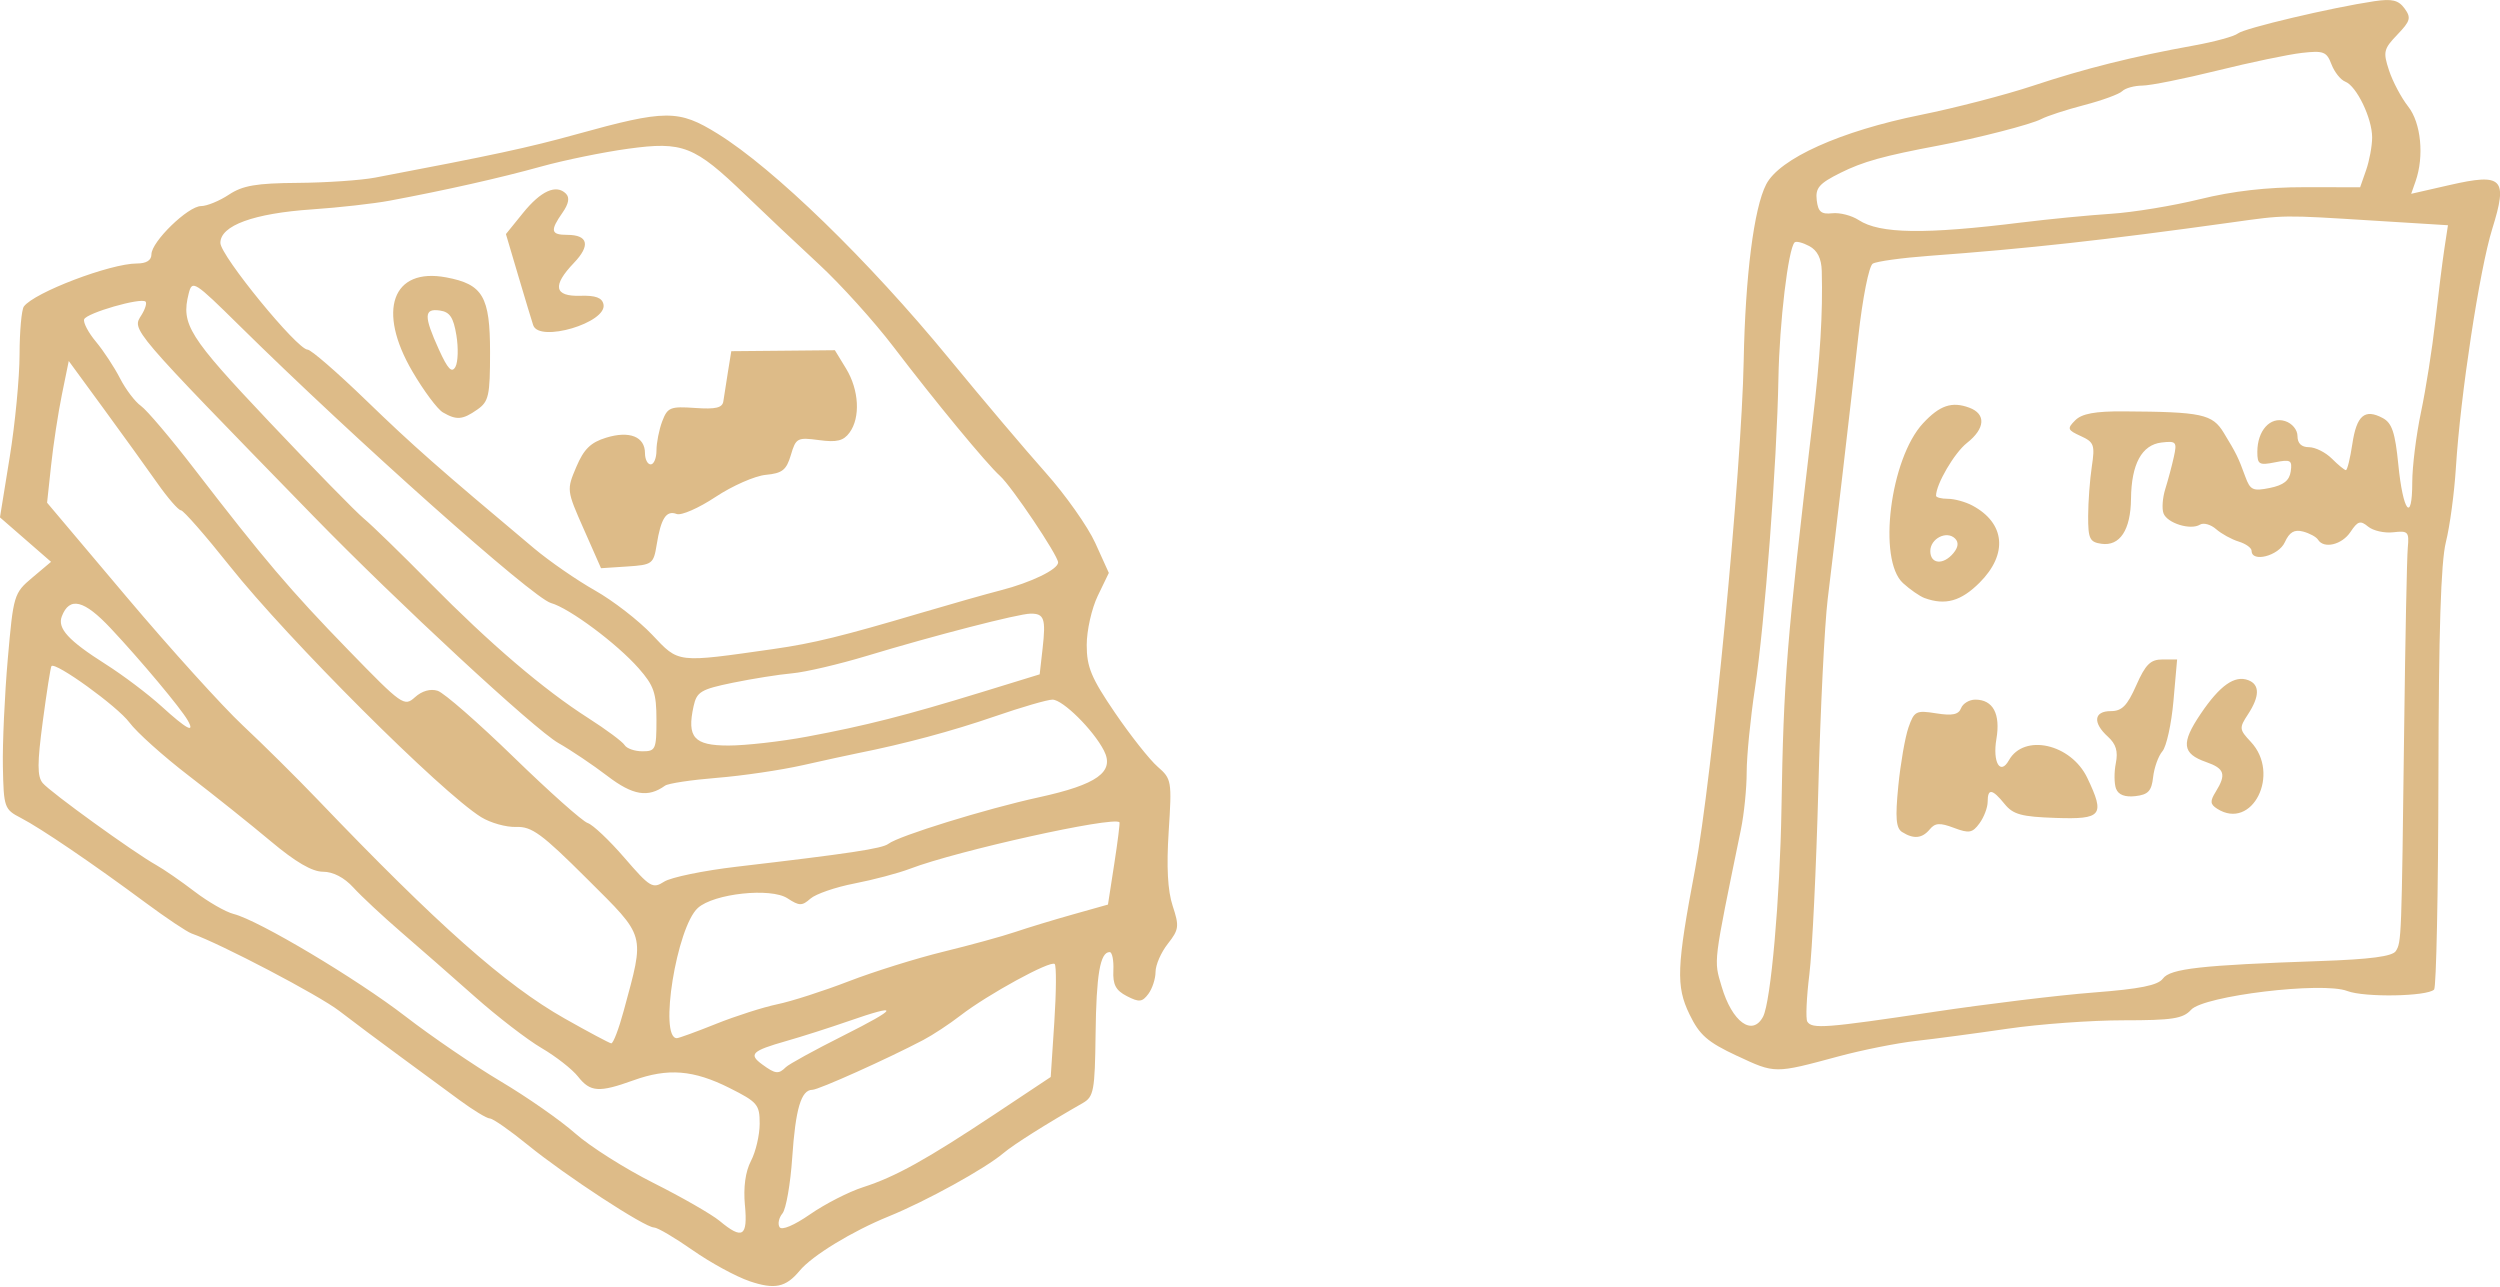
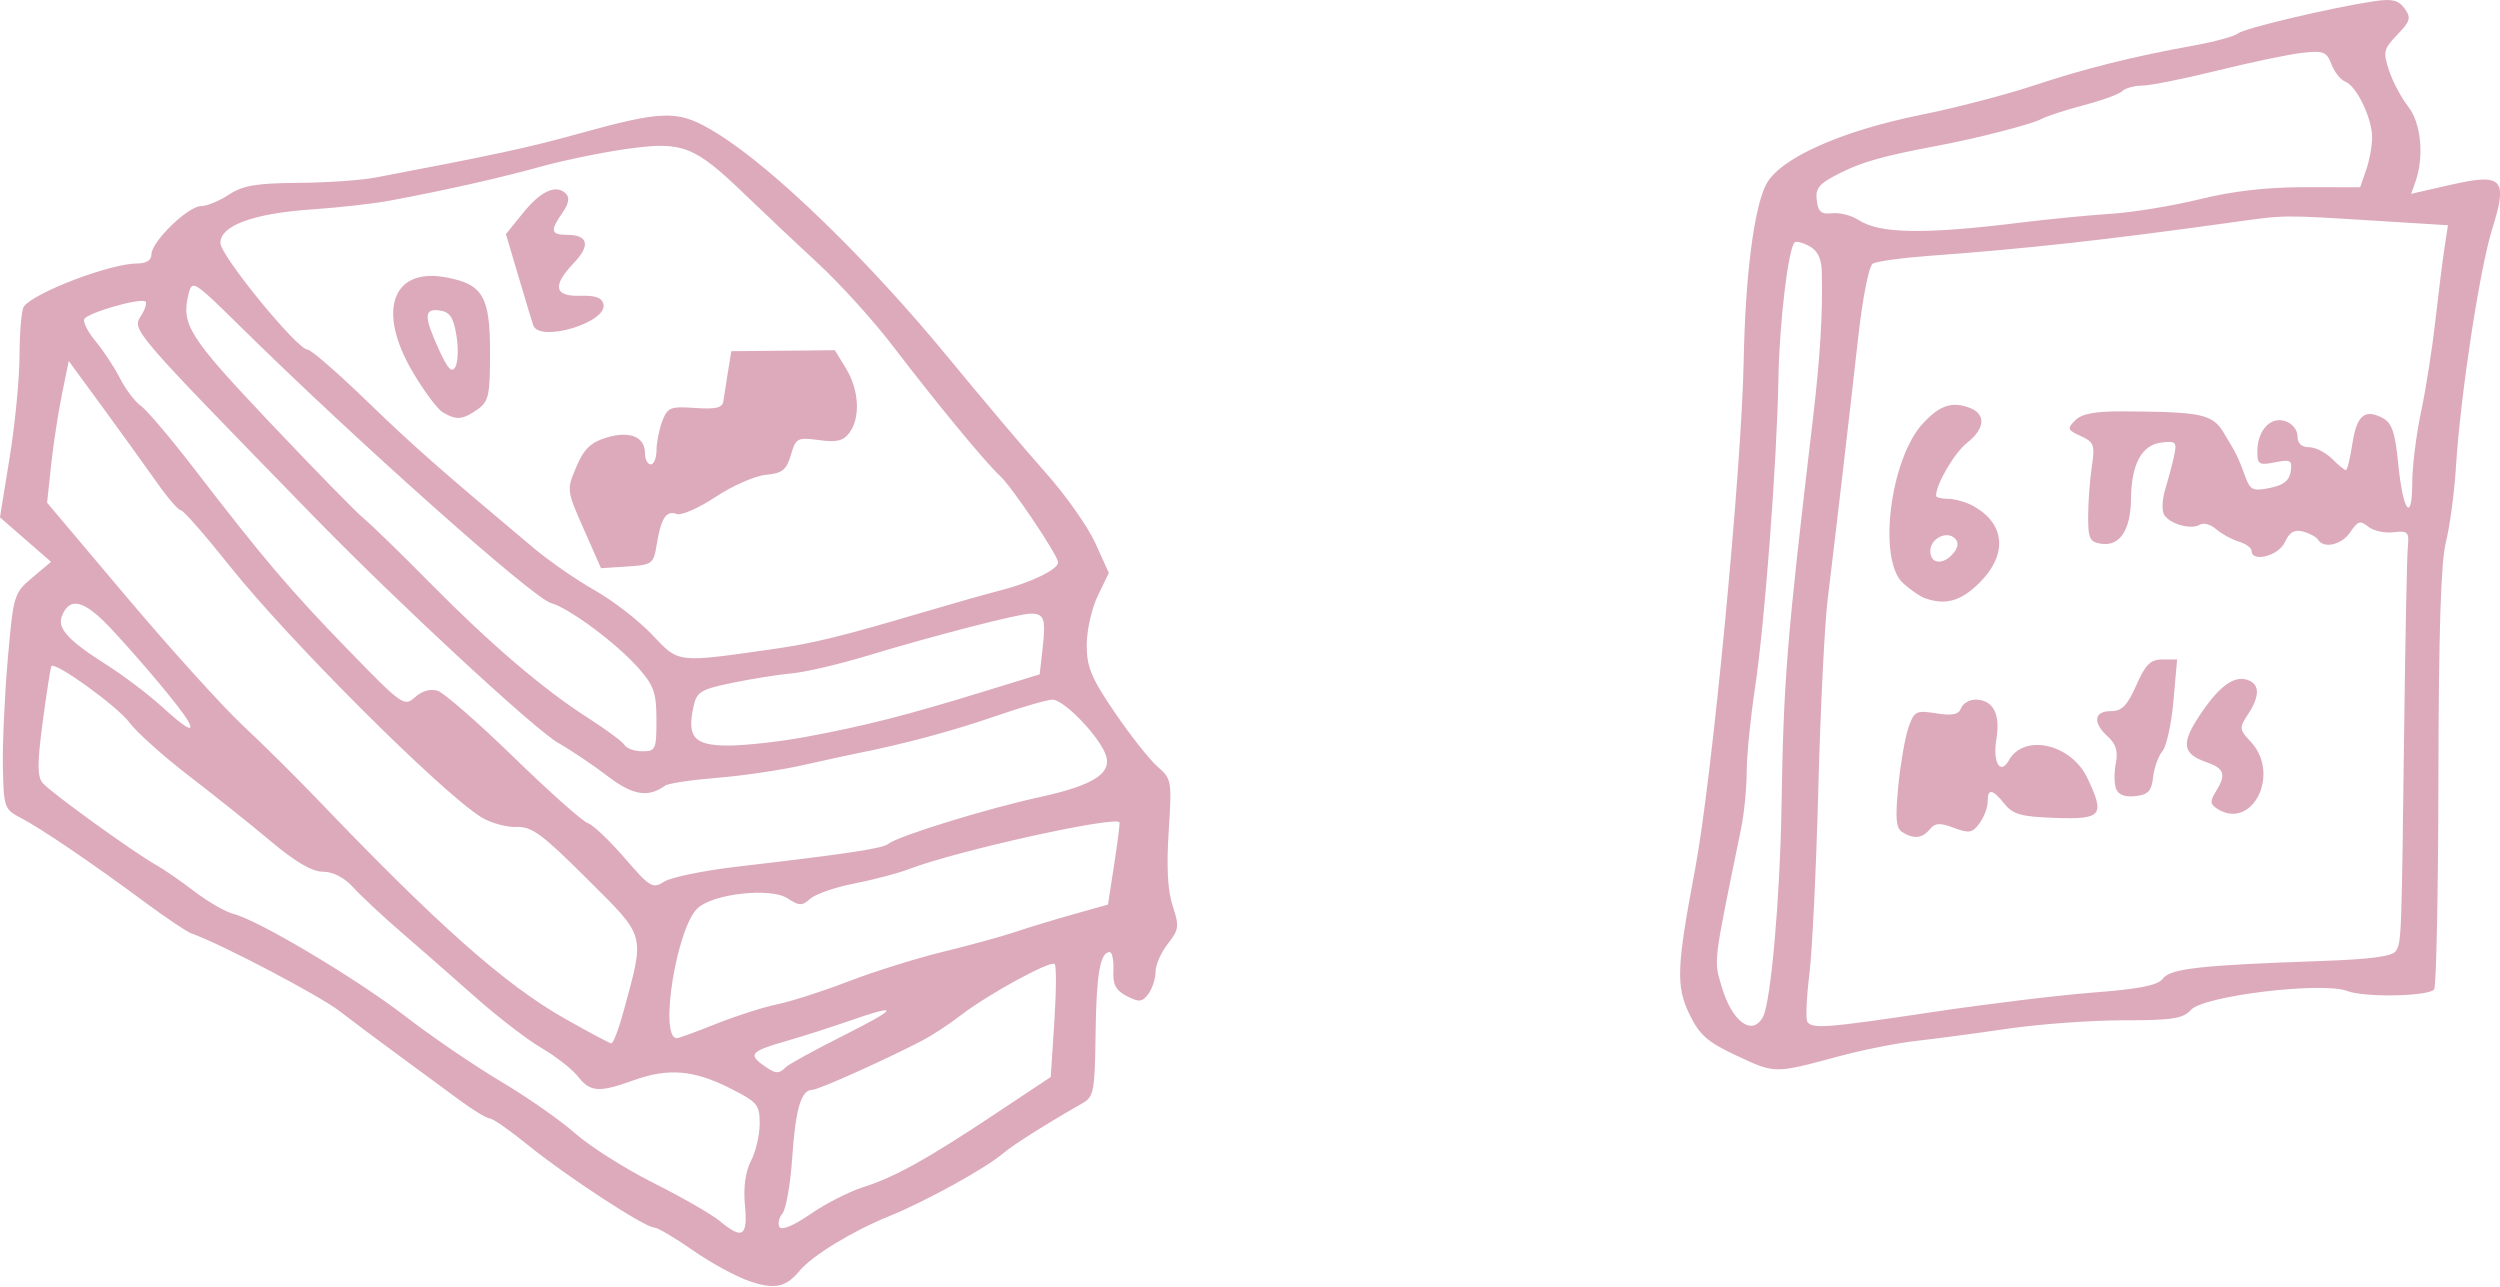
<svg xmlns="http://www.w3.org/2000/svg" width="115.279mm" height="59.301mm" viewBox="0 0 115.279 59.301" version="1.1" id="svg8">
  <defs id="defs2" />
  <g id="layer1" transform="translate(-64.28188,-93.37905)">
    <g id="g847">
-       <path style="fill:#ddbb88;stroke-width:0.265" d="m 98.846,152.457 c -0.621,-0.21 -1.802,-0.853 -2.624,-1.429 -0.822,-0.576 -1.623,-1.047 -1.781,-1.047 -0.424,-6e-5 -4.093,-2.399 -5.819,-3.805 -0.825,-0.672 -1.614,-1.222 -1.752,-1.222 -0.139,0 -0.776,-0.387 -1.416,-0.86 -0.64,-0.473 -1.895,-1.396 -2.789,-2.051 -0.894,-0.655 -2.127,-1.578 -2.741,-2.05 -0.936,-0.721 -5.453,-3.09 -6.805,-3.568 -0.218,-0.077 -1.171,-0.714 -2.117,-1.415 -2.452,-1.817 -4.839,-3.439 -5.758,-3.915 -0.763,-0.395 -0.792,-0.477 -0.829,-2.362 -0.021,-1.074 0.081,-3.311 0.226,-4.971 0.258,-2.952 0.283,-3.034 1.129,-3.747 l 0.866,-0.729 -1.178,-1.025 -1.178,-1.025 0.45,-2.781 c 0.248,-1.529 0.452,-3.657 0.454,-4.729 0.002,-1.072 0.092,-2.067 0.198,-2.213 0.475,-0.647 3.989,-1.984 5.213,-1.984 0.438,0 0.67,-0.147 0.67,-0.423 0,-0.582 1.688,-2.222 2.289,-2.224 0.269,-9.5e-4 0.847,-0.238 1.283,-0.527 0.638,-0.422 1.262,-0.529 3.175,-0.543 1.31,-0.01 2.917,-0.119 3.572,-0.244 5.446,-1.035 7.065,-1.383 9.26,-1.992 4.141,-1.148 4.723,-1.151 6.528,-0.033 2.601,1.611 6.958,5.844 10.67,10.365 1.528,1.861 3.53,4.227 4.449,5.258 0.919,1.03 1.952,2.494 2.296,3.252 l 0.625,1.379 -0.51,1.056 c -0.281,0.581 -0.51,1.601 -0.51,2.268 0,1.017 0.21,1.52 1.301,3.122 0.716,1.05 1.601,2.17 1.968,2.489 0.646,0.562 0.662,0.653 0.511,2.985 -0.106,1.637 -0.047,2.734 0.184,3.435 0.31,0.939 0.29,1.093 -0.225,1.747 -0.311,0.395 -0.565,0.977 -0.565,1.293 0,0.316 -0.149,0.774 -0.331,1.018 -0.284,0.38 -0.425,0.394 -0.992,0.102 -0.513,-0.265 -0.653,-0.53 -0.622,-1.186 0.021,-0.465 -0.055,-0.845 -0.17,-0.845 -0.441,0 -0.617,1.026 -0.65,3.785 -0.032,2.604 -0.084,2.887 -0.588,3.175 -1.698,0.97 -3.192,1.913 -3.658,2.308 -0.845,0.717 -3.568,2.218 -5.292,2.919 -1.684,0.684 -3.532,1.811 -4.107,2.505 -0.64,0.771 -1.15,0.878 -2.314,0.484 z m -0.215,-3.498 c -0.076,-0.837 0.022,-1.555 0.281,-2.051 0.219,-0.42 0.399,-1.19 0.4,-1.712 0.002,-0.88 -0.099,-0.999 -1.387,-1.646 -1.667,-0.836 -2.839,-0.93 -4.432,-0.356 -1.594,0.575 -1.991,0.547 -2.56,-0.175 -0.265,-0.337 -1.021,-0.928 -1.68,-1.313 -0.659,-0.386 -2.041,-1.45 -3.072,-2.365 -1.031,-0.915 -2.565,-2.259 -3.408,-2.986 -0.843,-0.728 -1.832,-1.65 -2.197,-2.051 -0.42,-0.46 -0.934,-0.728 -1.399,-0.728 -0.501,0 -1.266,-0.446 -2.404,-1.401 -0.918,-0.77 -2.624,-2.134 -3.792,-3.03 -1.168,-0.896 -2.397,-1.999 -2.732,-2.451 -0.547,-0.74 -3.418,-2.815 -3.595,-2.599 -0.04,0.049 -0.219,1.194 -0.399,2.545 -0.258,1.934 -0.259,2.54 -0.005,2.846 0.349,0.42 4.201,3.203 5.236,3.782 0.348,0.195 1.144,0.744 1.769,1.222 0.625,0.477 1.435,0.943 1.8,1.034 1.15,0.289 5.675,2.987 7.934,4.73 1.193,0.921 3.165,2.266 4.381,2.989 1.216,0.722 2.764,1.803 3.44,2.402 0.676,0.599 2.3,1.627 3.61,2.285 1.31,0.658 2.679,1.444 3.043,1.746 1.058,0.88 1.302,0.73 1.17,-0.719 z m 5.445,-0.835 c 1.497,-0.481 2.916,-1.269 6.121,-3.398 l 2.535,-1.685 0.166,-2.531 c 0.091,-1.392 0.099,-2.597 0.018,-2.679 -0.184,-0.184 -3.088,1.403 -4.342,2.372 -0.509,0.394 -1.283,0.904 -1.72,1.133 -1.653,0.869 -4.83,2.296 -5.112,2.296 -0.518,0 -0.777,0.872 -0.93,3.132 -0.082,1.213 -0.285,2.369 -0.45,2.568 -0.165,0.199 -0.226,0.484 -0.134,0.632 0.1,0.161 0.669,-0.079 1.412,-0.594 0.685,-0.475 1.781,-1.036 2.436,-1.246 z m -3.559,-5.535 c 0.138,-0.137 1.323,-0.788 2.633,-1.446 2.594,-1.303 2.671,-1.517 0.24,-0.671 -0.859,0.299 -2.14,0.708 -2.847,0.909 -1.598,0.455 -1.757,0.611 -1.112,1.082 0.605,0.442 0.751,0.459 1.087,0.126 z m -7.476,-2.595 c 0.979,-3.616 1.05,-3.359 -1.688,-6.089 -2.089,-2.083 -2.55,-2.421 -3.268,-2.394 -0.46,0.017 -1.187,-0.187 -1.617,-0.453 -1.842,-1.144 -8.903,-8.195 -11.585,-11.569 -1.128,-1.419 -2.145,-2.58 -2.259,-2.58 -0.114,0 -0.606,-0.566 -1.091,-1.257 -0.486,-0.691 -1.603,-2.24 -2.482,-3.442 l -1.599,-2.185 -0.315,1.544 c -0.173,0.849 -0.398,2.319 -0.499,3.267 l -0.185,1.724 3.664,4.342 c 2.015,2.388 4.428,5.056 5.361,5.929 0.933,0.873 2.481,2.407 3.44,3.408 5.548,5.796 8.665,8.559 11.4,10.105 1.091,0.617 2.058,1.133 2.148,1.146 0.09,0.014 0.349,-0.66 0.575,-1.496 z m 4.262,0.596 c 0.908,-0.363 2.179,-0.769 2.823,-0.903 0.645,-0.133 2.125,-0.609 3.289,-1.058 1.164,-0.449 3.129,-1.063 4.366,-1.365 1.237,-0.302 2.725,-0.711 3.307,-0.908 0.582,-0.197 1.784,-0.563 2.671,-0.812 l 1.613,-0.454 0.29,-1.874 c 0.16,-1.031 0.267,-1.896 0.24,-1.922 -0.297,-0.281 -7.478,1.313 -9.652,2.142 -0.54,0.206 -1.696,0.513 -2.569,0.682 -0.873,0.169 -1.786,0.484 -2.028,0.698 -0.389,0.344 -0.514,0.342 -1.058,-0.014 -0.77,-0.504 -3.399,-0.221 -4.134,0.445 -0.977,0.884 -1.803,6.004 -0.969,6.004 0.089,0 0.905,-0.297 1.813,-0.661 z m 0.953,-7.246 c 5.213,-0.61 6.705,-0.835 6.991,-1.055 0.478,-0.368 4.498,-1.611 6.935,-2.144 2.698,-0.59 3.51,-1.173 3.003,-2.158 -0.491,-0.955 -1.898,-2.347 -2.372,-2.347 -0.232,0 -1.429,0.348 -2.66,0.773 -1.965,0.678 -4.173,1.271 -6.34,1.702 -0.364,0.072 -1.492,0.319 -2.508,0.547 -1.016,0.229 -2.802,0.492 -3.969,0.585 -1.167,0.093 -2.241,0.255 -2.387,0.36 -0.786,0.566 -1.488,0.449 -2.658,-0.445 -0.666,-0.509 -1.685,-1.194 -2.265,-1.523 -1.086,-0.617 -7.422,-6.486 -11.294,-10.461 -8.551,-8.78 -8.368,-8.566 -7.925,-9.274 0.17,-0.272 0.254,-0.55 0.187,-0.616 -0.205,-0.203 -2.735,0.527 -2.832,0.817 -0.05,0.149 0.195,0.614 0.545,1.032 0.349,0.418 0.848,1.178 1.109,1.687 0.26,0.509 0.696,1.083 0.967,1.274 0.271,0.192 1.381,1.501 2.465,2.91 3.197,4.154 4.418,5.59 7.11,8.36 2.469,2.54 2.565,2.608 3.061,2.159 0.32,-0.289 0.712,-0.4 1.044,-0.295 0.292,0.093 1.872,1.472 3.51,3.065 1.638,1.593 3.172,2.958 3.408,3.033 0.236,0.075 0.998,0.796 1.694,1.602 1.181,1.368 1.303,1.442 1.834,1.101 0.313,-0.2 1.819,-0.511 3.347,-0.689 z m -3.704,-6.769 c 0,-1.238 -0.117,-1.58 -0.815,-2.374 -1.005,-1.144 -3.202,-2.78 -4.051,-3.016 -0.835,-0.232 -9.037,-7.536 -14.368,-12.795 -2.084,-2.056 -2.175,-2.113 -2.336,-1.472 -0.357,1.421 -0.012,1.969 3.71,5.906 2.037,2.155 4.002,4.164 4.366,4.465 0.364,0.301 1.733,1.632 3.043,2.96 2.797,2.834 5.238,4.92 7.313,6.246 0.821,0.525 1.572,1.083 1.669,1.241 0.097,0.158 0.468,0.287 0.823,0.287 0.606,0 0.646,-0.089 0.646,-1.446 z m 6.94,0.773 c 2.693,-0.503 4.575,-0.982 8.047,-2.049 l 2.684,-0.825 0.136,-1.203 c 0.154,-1.367 0.072,-1.602 -0.557,-1.596 -0.554,0.005 -4.429,1.004 -7.552,1.948 -1.288,0.389 -2.836,0.751 -3.44,0.804 -0.604,0.053 -1.837,0.249 -2.74,0.435 -1.472,0.303 -1.659,0.416 -1.806,1.082 -0.316,1.438 0.017,1.813 1.608,1.813 0.788,0 2.417,-0.184 3.62,-0.409 z m -28.556,-0.756 c -0.318,-0.558 -2.167,-2.767 -3.545,-4.236 -1.234,-1.316 -1.904,-1.48 -2.259,-0.555 -0.212,0.554 0.301,1.114 2.02,2.204 0.8,0.507 1.959,1.381 2.574,1.941 1.167,1.062 1.569,1.277 1.21,0.646 z m 27.04,-3.29 c 1.797,-0.256 3.147,-0.587 6.747,-1.653 1.382,-0.409 3.049,-0.882 3.704,-1.05 1.402,-0.36 2.646,-0.964 2.646,-1.285 0,-0.318 -2.143,-3.509 -2.681,-3.992 -0.615,-0.552 -2.99,-3.431 -4.912,-5.953 -0.887,-1.164 -2.429,-2.872 -3.426,-3.795 -0.997,-0.923 -2.528,-2.366 -3.401,-3.208 -2.352,-2.266 -2.879,-2.474 -5.403,-2.129 -1.143,0.156 -2.95,0.526 -4.016,0.822 -1.908,0.529 -4.387,1.087 -6.986,1.574 -0.728,0.136 -2.335,0.317 -3.572,0.401 -2.697,0.183 -4.234,0.745 -4.232,1.546 0.001,0.587 3.544,4.921 4.022,4.921 0.155,0 1.366,1.05 2.693,2.334 2.169,2.099 3.358,3.146 7.745,6.826 0.715,0.6 1.98,1.474 2.812,1.944 0.832,0.47 2.019,1.388 2.637,2.042 1.249,1.32 1.091,1.301 5.622,0.656 z m -8.776,-5.524 c -0.791,-1.79 -0.793,-1.81 -0.344,-2.868 0.349,-0.823 0.663,-1.13 1.377,-1.349 1.079,-0.331 1.79,-0.047 1.79,0.716 0,0.284 0.119,0.516 0.265,0.516 0.146,0 0.265,-0.29 0.265,-0.644 0,-0.354 0.12,-0.959 0.266,-1.345 0.244,-0.641 0.372,-0.693 1.514,-0.613 0.954,0.067 1.261,-0.006 1.304,-0.309 0.031,-0.218 0.126,-0.827 0.211,-1.353 l 0.155,-0.956 2.388,-0.022 2.388,-0.023 0.516,0.846 c 0.6,0.985 0.67,2.257 0.161,2.953 -0.28,0.382 -0.584,0.457 -1.409,0.346 -0.997,-0.134 -1.066,-0.098 -1.297,0.687 -0.204,0.693 -0.394,0.843 -1.157,0.915 -0.502,0.048 -1.545,0.507 -2.318,1.02 -0.773,0.513 -1.579,0.866 -1.791,0.785 -0.477,-0.183 -0.725,0.196 -0.92,1.407 -0.145,0.897 -0.2,0.938 -1.359,1.014 l -1.209,0.079 -0.796,-1.803 z m -6.496,-5.383 c -0.251,-0.146 -0.882,-0.993 -1.402,-1.881 -1.65,-2.814 -0.934,-4.811 1.557,-4.344 1.69,0.317 2.02,0.881 2.02,3.449 0,2.009 -0.059,2.276 -0.588,2.646 -0.679,0.475 -0.956,0.498 -1.587,0.13 z m 0.623,-3.555 c -0.136,-0.828 -0.303,-1.077 -0.766,-1.143 -0.735,-0.105 -0.743,0.255 -0.039,1.804 0.41,0.901 0.594,1.094 0.76,0.794 0.121,-0.218 0.141,-0.873 0.045,-1.455 z m 3.542,-0.463 c -0.061,-0.182 -0.369,-1.202 -0.685,-2.267 l -0.573,-1.937 0.788,-0.974 c 0.826,-1.021 1.531,-1.338 1.98,-0.889 0.18,0.18 0.127,0.467 -0.16,0.877 -0.581,0.829 -0.539,1.022 0.218,1.022 0.966,0 1.083,0.485 0.309,1.293 -1.008,1.052 -0.911,1.553 0.293,1.516 0.709,-0.022 1.008,0.089 1.071,0.397 0.173,0.843 -2.967,1.776 -3.24,0.962 z m 55.51,33.69 c -1.365,-0.64 -1.728,-0.957 -2.192,-1.916 -0.63,-1.3 -0.596,-2.169 0.261,-6.705 0.778,-4.119 2.144,-18.407 2.238,-23.416 0.074,-3.929 0.472,-7.057 1.037,-8.149 0.617,-1.194 3.428,-2.457 7.132,-3.205 1.579,-0.319 3.901,-0.921 5.159,-1.339 2.417,-0.801 4.615,-1.351 7.448,-1.863 0.946,-0.171 1.852,-0.42 2.014,-0.553 0.294,-0.241 4.335,-1.196 6.294,-1.487 0.815,-0.121 1.108,-0.05 1.39,0.335 0.313,0.428 0.271,0.578 -0.333,1.208 -0.633,0.661 -0.665,0.796 -0.382,1.652 0.169,0.513 0.566,1.261 0.882,1.663 0.594,0.755 0.745,2.295 0.34,3.449 l -0.202,0.575 1.774,-0.405 c 2.454,-0.56 2.692,-0.315 1.964,2.023 -0.586,1.882 -1.469,7.684 -1.675,10.999 -0.073,1.169 -0.28,2.717 -0.462,3.44 -0.232,0.923 -0.334,4.159 -0.345,10.882 -0.008,5.263 -0.098,9.652 -0.199,9.754 -0.32,0.321 -3.221,0.37 -4.003,0.067 -1.14,-0.441 -6.617,0.217 -7.203,0.866 -0.37,0.409 -0.857,0.485 -3.123,0.485 -1.476,-10e-6 -3.875,0.174 -5.33,0.387 -1.455,0.213 -3.36,0.467 -4.233,0.564 -0.873,0.098 -2.48,0.418 -3.572,0.713 -2.96,0.799 -2.918,0.799 -4.678,-0.026 z m 1.201,-1.808 c 0.357,-0.673 0.781,-5.47 0.848,-9.591 0.098,-5.988 0.23,-7.63 1.437,-17.859 0.353,-2.991 0.473,-4.971 0.421,-6.936 -0.015,-0.576 -0.201,-0.946 -0.574,-1.146 -0.303,-0.162 -0.608,-0.239 -0.678,-0.17 -0.294,0.294 -0.7,3.696 -0.746,6.267 -0.071,3.908 -0.632,11.308 -1.083,14.299 -0.21,1.389 -0.381,3.129 -0.381,3.866 0,0.738 -0.119,1.923 -0.265,2.634 -1.293,6.303 -1.256,6 -0.89,7.245 0.481,1.639 1.419,2.321 1.912,1.39 z m 7.843,-0.216 c 2.474,-0.371 5.8,-0.775 7.392,-0.897 2.147,-0.165 2.974,-0.331 3.201,-0.642 0.337,-0.462 1.763,-0.621 7.239,-0.809 2.322,-0.08 3.345,-0.214 3.502,-0.461 0.26,-0.41 0.265,-0.529 0.385,-10.27 0.051,-4.147 0.126,-7.898 0.167,-8.334 0.068,-0.728 0.012,-0.787 -0.668,-0.707 -0.408,0.048 -0.93,-0.07 -1.161,-0.261 -0.356,-0.295 -0.478,-0.259 -0.812,0.244 -0.394,0.594 -1.23,0.794 -1.499,0.359 -0.079,-0.128 -0.391,-0.297 -0.692,-0.376 -0.402,-0.105 -0.626,0.027 -0.84,0.497 -0.285,0.625 -1.53,0.945 -1.53,0.394 0,-0.136 -0.268,-0.328 -0.595,-0.428 -0.327,-0.1 -0.796,-0.358 -1.042,-0.573 -0.245,-0.215 -0.58,-0.309 -0.743,-0.208 -0.433,0.268 -1.507,-0.064 -1.681,-0.518 -0.083,-0.215 -0.046,-0.722 0.081,-1.127 0.127,-0.404 0.305,-1.071 0.395,-1.481 0.152,-0.691 0.11,-0.74 -0.567,-0.661 -0.912,0.106 -1.393,0.993 -1.409,2.598 -0.015,1.435 -0.513,2.192 -1.363,2.072 -0.542,-0.077 -0.616,-0.231 -0.613,-1.278 0.002,-0.655 0.078,-1.683 0.169,-2.286 0.15,-0.993 0.103,-1.124 -0.509,-1.403 -0.617,-0.281 -0.639,-0.344 -0.254,-0.729 0.305,-0.305 0.917,-0.418 2.226,-0.41 3.624,0.022 4.096,0.123 4.623,0.991 0.584,0.96 0.666,1.128 0.992,2.021 0.227,0.621 0.351,0.678 1.132,0.519 0.633,-0.129 0.901,-0.341 0.962,-0.761 0.075,-0.52 -0.003,-0.565 -0.728,-0.42 -0.728,0.146 -0.812,0.096 -0.812,-0.482 0,-0.98 0.592,-1.639 1.277,-1.421 0.329,0.104 0.575,0.401 0.575,0.694 0,0.335 0.183,0.511 0.529,0.511 0.291,0 0.767,0.238 1.058,0.529 0.291,0.291 0.581,0.529 0.645,0.529 0.064,0 0.198,-0.545 0.298,-1.212 0.197,-1.316 0.572,-1.633 1.402,-1.189 0.425,0.228 0.571,0.664 0.717,2.143 0.215,2.181 0.643,2.726 0.643,0.82 0,-0.727 0.182,-2.187 0.405,-3.245 0.223,-1.058 0.519,-2.941 0.658,-4.184 0.139,-1.243 0.328,-2.748 0.418,-3.343 l 0.165,-1.083 -3.403,-0.211 c -4.283,-0.266 -4.06,-0.269 -6.578,0.082 -5.846,0.814 -9.409,1.208 -13.936,1.54 -1.262,0.093 -2.435,0.255 -2.607,0.361 -0.175,0.108 -0.466,1.573 -0.663,3.336 -0.403,3.602 -1.038,9.049 -1.415,12.139 -0.142,1.164 -0.336,5.093 -0.431,8.731 -0.095,3.638 -0.281,7.491 -0.413,8.562 -0.132,1.071 -0.175,2.054 -0.095,2.183 0.214,0.347 0.855,0.297 5.802,-0.444 z m -1.426,-8.293 c -0.288,-0.182 -0.327,-0.643 -0.182,-2.122 0.102,-1.039 0.314,-2.255 0.469,-2.702 0.265,-0.759 0.349,-0.802 1.278,-0.654 0.745,0.119 1.033,0.06 1.147,-0.236 0.084,-0.218 0.379,-0.396 0.657,-0.396 0.818,0 1.169,0.656 0.973,1.816 -0.182,1.076 0.178,1.691 0.575,0.983 0.7,-1.251 2.867,-0.763 3.619,0.815 0.823,1.727 0.676,1.913 -1.458,1.841 -1.579,-0.053 -1.965,-0.158 -2.358,-0.643 -0.571,-0.705 -0.781,-0.732 -0.781,-0.101 0,0.263 -0.169,0.71 -0.376,0.992 -0.326,0.446 -0.481,0.474 -1.18,0.21 -0.646,-0.244 -0.866,-0.231 -1.112,0.066 -0.351,0.424 -0.744,0.463 -1.271,0.129 z m 14.523,-1.078 c -0.327,-0.208 -0.339,-0.346 -0.066,-0.786 0.496,-0.8 0.409,-1.07 -0.442,-1.367 -1.112,-0.388 -1.168,-0.869 -0.258,-2.217 0.889,-1.318 1.571,-1.8 2.202,-1.558 0.534,0.205 0.528,0.744 -0.018,1.577 -0.41,0.626 -0.403,0.695 0.132,1.265 1.389,1.478 0.065,4.114 -1.551,3.086 z m -4.663,-0.921 c -0.089,-0.233 -0.094,-0.763 -0.011,-1.179 0.11,-0.549 0.009,-0.884 -0.365,-1.223 -0.711,-0.644 -0.651,-1.179 0.132,-1.179 0.515,0 0.758,-0.246 1.176,-1.191 0.427,-0.964 0.655,-1.191 1.205,-1.191 h 0.678 l -0.169,1.918 c -0.093,1.055 -0.322,2.097 -0.509,2.315 -0.187,0.218 -0.379,0.754 -0.428,1.191 -0.071,0.643 -0.227,0.81 -0.817,0.878 -0.481,0.055 -0.784,-0.06 -0.891,-0.339 z m -8.831,-8.795 c -0.218,-0.08 -0.665,-0.389 -0.992,-0.687 -1.179,-1.072 -0.596,-5.736 0.922,-7.371 0.769,-0.828 1.328,-1.017 2.131,-0.721 0.784,0.29 0.739,0.963 -0.108,1.629 -0.576,0.453 -1.423,1.901 -1.423,2.433 0,0.077 0.246,0.141 0.547,0.141 0.301,0 0.807,0.139 1.124,0.308 1.518,0.808 1.655,2.24 0.34,3.555 -0.86,0.86 -1.582,1.063 -2.54,0.713 z m 1.332,-2.073 c 0.224,-0.269 0.25,-0.497 0.077,-0.67 -0.385,-0.385 -1.144,-0.002 -1.144,0.577 0,0.604 0.6,0.657 1.068,0.093 z m 3.166,-15.247 c 1.237,-0.154 3.082,-0.333 4.101,-0.399 1.019,-0.066 2.864,-0.369 4.101,-0.674 1.512,-0.373 3.091,-0.554 4.817,-0.552 l 2.568,0.003 0.277,-0.793 c 0.152,-0.436 0.277,-1.114 0.277,-1.507 0,-0.882 -0.718,-2.37 -1.24,-2.57 -0.213,-0.082 -0.5,-0.442 -0.636,-0.801 -0.222,-0.584 -0.365,-0.638 -1.369,-0.524 -0.617,0.07 -2.371,0.437 -3.899,0.815 -1.528,0.378 -3.082,0.69 -3.453,0.692 -0.371,0.003 -0.788,0.118 -0.926,0.256 -0.138,0.138 -0.927,0.427 -1.754,0.642 -0.826,0.215 -1.719,0.506 -1.984,0.647 -0.452,0.241 -2.939,0.882 -4.715,1.216 -2.561,0.482 -3.503,0.744 -4.548,1.266 -0.975,0.487 -1.152,0.692 -1.087,1.256 0.063,0.538 0.207,0.66 0.714,0.604 0.35,-0.039 0.899,0.103 1.222,0.314 0.971,0.636 3.052,0.666 7.535,0.108 z" id="path849" />
+       <path style="fill:#dab;stroke-width:0.265" d="m 98.846,152.457 c -0.621,-0.21 -1.802,-0.853 -2.624,-1.429 -0.822,-0.576 -1.623,-1.047 -1.781,-1.047 -0.424,-6e-5 -4.093,-2.399 -5.819,-3.805 -0.825,-0.672 -1.614,-1.222 -1.752,-1.222 -0.139,0 -0.776,-0.387 -1.416,-0.86 -0.64,-0.473 -1.895,-1.396 -2.789,-2.051 -0.894,-0.655 -2.127,-1.578 -2.741,-2.05 -0.936,-0.721 -5.453,-3.09 -6.805,-3.568 -0.218,-0.077 -1.171,-0.714 -2.117,-1.415 -2.452,-1.817 -4.839,-3.439 -5.758,-3.915 -0.763,-0.395 -0.792,-0.477 -0.829,-2.362 -0.021,-1.074 0.081,-3.311 0.226,-4.971 0.258,-2.952 0.283,-3.034 1.129,-3.747 l 0.866,-0.729 -1.178,-1.025 -1.178,-1.025 0.45,-2.781 c 0.248,-1.529 0.452,-3.657 0.454,-4.729 0.002,-1.072 0.092,-2.067 0.198,-2.213 0.475,-0.647 3.989,-1.984 5.213,-1.984 0.438,0 0.67,-0.147 0.67,-0.423 0,-0.582 1.688,-2.222 2.289,-2.224 0.269,-9.5e-4 0.847,-0.238 1.283,-0.527 0.638,-0.422 1.262,-0.529 3.175,-0.543 1.31,-0.01 2.917,-0.119 3.572,-0.244 5.446,-1.035 7.065,-1.383 9.26,-1.992 4.141,-1.148 4.723,-1.151 6.528,-0.033 2.601,1.611 6.958,5.844 10.67,10.365 1.528,1.861 3.53,4.227 4.449,5.258 0.919,1.03 1.952,2.494 2.296,3.252 l 0.625,1.379 -0.51,1.056 c -0.281,0.581 -0.51,1.601 -0.51,2.268 0,1.017 0.21,1.52 1.301,3.122 0.716,1.05 1.601,2.17 1.968,2.489 0.646,0.562 0.662,0.653 0.511,2.985 -0.106,1.637 -0.047,2.734 0.184,3.435 0.31,0.939 0.29,1.093 -0.225,1.747 -0.311,0.395 -0.565,0.977 -0.565,1.293 0,0.316 -0.149,0.774 -0.331,1.018 -0.284,0.38 -0.425,0.394 -0.992,0.102 -0.513,-0.265 -0.653,-0.53 -0.622,-1.186 0.021,-0.465 -0.055,-0.845 -0.17,-0.845 -0.441,0 -0.617,1.026 -0.65,3.785 -0.032,2.604 -0.084,2.887 -0.588,3.175 -1.698,0.97 -3.192,1.913 -3.658,2.308 -0.845,0.717 -3.568,2.218 -5.292,2.919 -1.684,0.684 -3.532,1.811 -4.107,2.505 -0.64,0.771 -1.15,0.878 -2.314,0.484 z m -0.215,-3.498 c -0.076,-0.837 0.022,-1.555 0.281,-2.051 0.219,-0.42 0.399,-1.19 0.4,-1.712 0.002,-0.88 -0.099,-0.999 -1.387,-1.646 -1.667,-0.836 -2.839,-0.93 -4.432,-0.356 -1.594,0.575 -1.991,0.547 -2.56,-0.175 -0.265,-0.337 -1.021,-0.928 -1.68,-1.313 -0.659,-0.386 -2.041,-1.45 -3.072,-2.365 -1.031,-0.915 -2.565,-2.259 -3.408,-2.986 -0.843,-0.728 -1.832,-1.65 -2.197,-2.051 -0.42,-0.46 -0.934,-0.728 -1.399,-0.728 -0.501,0 -1.266,-0.446 -2.404,-1.401 -0.918,-0.77 -2.624,-2.134 -3.792,-3.03 -1.168,-0.896 -2.397,-1.999 -2.732,-2.451 -0.547,-0.74 -3.418,-2.815 -3.595,-2.599 -0.04,0.049 -0.219,1.194 -0.399,2.545 -0.258,1.934 -0.259,2.54 -0.005,2.846 0.349,0.42 4.201,3.203 5.236,3.782 0.348,0.195 1.144,0.744 1.769,1.222 0.625,0.477 1.435,0.943 1.8,1.034 1.15,0.289 5.675,2.987 7.934,4.73 1.193,0.921 3.165,2.266 4.381,2.989 1.216,0.722 2.764,1.803 3.44,2.402 0.676,0.599 2.3,1.627 3.61,2.285 1.31,0.658 2.679,1.444 3.043,1.746 1.058,0.88 1.302,0.73 1.17,-0.719 z m 5.445,-0.835 c 1.497,-0.481 2.916,-1.269 6.121,-3.398 l 2.535,-1.685 0.166,-2.531 c 0.091,-1.392 0.099,-2.597 0.018,-2.679 -0.184,-0.184 -3.088,1.403 -4.342,2.372 -0.509,0.394 -1.283,0.904 -1.72,1.133 -1.653,0.869 -4.83,2.296 -5.112,2.296 -0.518,0 -0.777,0.872 -0.93,3.132 -0.082,1.213 -0.285,2.369 -0.45,2.568 -0.165,0.199 -0.226,0.484 -0.134,0.632 0.1,0.161 0.669,-0.079 1.412,-0.594 0.685,-0.475 1.781,-1.036 2.436,-1.246 z m -3.559,-5.535 c 0.138,-0.137 1.323,-0.788 2.633,-1.446 2.594,-1.303 2.671,-1.517 0.24,-0.671 -0.859,0.299 -2.14,0.708 -2.847,0.909 -1.598,0.455 -1.757,0.611 -1.112,1.082 0.605,0.442 0.751,0.459 1.087,0.126 z m -7.476,-2.595 c 0.979,-3.616 1.05,-3.359 -1.688,-6.089 -2.089,-2.083 -2.55,-2.421 -3.268,-2.394 -0.46,0.017 -1.187,-0.187 -1.617,-0.453 -1.842,-1.144 -8.903,-8.195 -11.585,-11.569 -1.128,-1.419 -2.145,-2.58 -2.259,-2.58 -0.114,0 -0.606,-0.566 -1.091,-1.257 -0.486,-0.691 -1.603,-2.24 -2.482,-3.442 l -1.599,-2.185 -0.315,1.544 c -0.173,0.849 -0.398,2.319 -0.499,3.267 l -0.185,1.724 3.664,4.342 c 2.015,2.388 4.428,5.056 5.361,5.929 0.933,0.873 2.481,2.407 3.44,3.408 5.548,5.796 8.665,8.559 11.4,10.105 1.091,0.617 2.058,1.133 2.148,1.146 0.09,0.014 0.349,-0.66 0.575,-1.496 z m 4.262,0.596 c 0.908,-0.363 2.179,-0.769 2.823,-0.903 0.645,-0.133 2.125,-0.609 3.289,-1.058 1.164,-0.449 3.129,-1.063 4.366,-1.365 1.237,-0.302 2.725,-0.711 3.307,-0.908 0.582,-0.197 1.784,-0.563 2.671,-0.812 l 1.613,-0.454 0.29,-1.874 c 0.16,-1.031 0.267,-1.896 0.24,-1.922 -0.297,-0.281 -7.478,1.313 -9.652,2.142 -0.54,0.206 -1.696,0.513 -2.569,0.682 -0.873,0.169 -1.786,0.484 -2.028,0.698 -0.389,0.344 -0.514,0.342 -1.058,-0.014 -0.77,-0.504 -3.399,-0.221 -4.134,0.445 -0.977,0.884 -1.803,6.004 -0.969,6.004 0.089,0 0.905,-0.297 1.813,-0.661 z m 0.953,-7.246 c 5.213,-0.61 6.705,-0.835 6.991,-1.055 0.478,-0.368 4.498,-1.611 6.935,-2.144 2.698,-0.59 3.51,-1.173 3.003,-2.158 -0.491,-0.955 -1.898,-2.347 -2.372,-2.347 -0.232,0 -1.429,0.348 -2.66,0.773 -1.965,0.678 -4.173,1.271 -6.34,1.702 -0.364,0.072 -1.492,0.319 -2.508,0.547 -1.016,0.229 -2.802,0.492 -3.969,0.585 -1.167,0.093 -2.241,0.255 -2.387,0.36 -0.786,0.566 -1.488,0.449 -2.658,-0.445 -0.666,-0.509 -1.685,-1.194 -2.265,-1.523 -1.086,-0.617 -7.422,-6.486 -11.294,-10.461 -8.551,-8.78 -8.368,-8.566 -7.925,-9.274 0.17,-0.272 0.254,-0.55 0.187,-0.616 -0.205,-0.203 -2.735,0.527 -2.832,0.817 -0.05,0.149 0.195,0.614 0.545,1.032 0.349,0.418 0.848,1.178 1.109,1.687 0.26,0.509 0.696,1.083 0.967,1.274 0.271,0.192 1.381,1.501 2.465,2.91 3.197,4.154 4.418,5.59 7.11,8.36 2.469,2.54 2.565,2.608 3.061,2.159 0.32,-0.289 0.712,-0.4 1.044,-0.295 0.292,0.093 1.872,1.472 3.51,3.065 1.638,1.593 3.172,2.958 3.408,3.033 0.236,0.075 0.998,0.796 1.694,1.602 1.181,1.368 1.303,1.442 1.834,1.101 0.313,-0.2 1.819,-0.511 3.347,-0.689 z m -3.704,-6.769 c 0,-1.238 -0.117,-1.58 -0.815,-2.374 -1.005,-1.144 -3.202,-2.78 -4.051,-3.016 -0.835,-0.232 -9.037,-7.536 -14.368,-12.795 -2.084,-2.056 -2.175,-2.113 -2.336,-1.472 -0.357,1.421 -0.012,1.969 3.71,5.906 2.037,2.155 4.002,4.164 4.366,4.465 0.364,0.301 1.733,1.632 3.043,2.96 2.797,2.834 5.238,4.92 7.313,6.246 0.821,0.525 1.572,1.083 1.669,1.241 0.097,0.158 0.468,0.287 0.823,0.287 0.606,0 0.646,-0.089 0.646,-1.446 z m 6.94,0.773 c 2.693,-0.503 4.575,-0.982 8.047,-2.049 l 2.684,-0.825 0.136,-1.203 c 0.154,-1.367 0.072,-1.602 -0.557,-1.596 -0.554,0.005 -4.429,1.004 -7.552,1.948 -1.288,0.389 -2.836,0.751 -3.44,0.804 -0.604,0.053 -1.837,0.249 -2.74,0.435 -1.472,0.303 -1.659,0.416 -1.806,1.082 -0.316,1.438 0.017,1.813 1.608,1.813 0.788,0 2.417,-0.184 3.62,-0.409 z m -28.556,-0.756 c -0.318,-0.558 -2.167,-2.767 -3.545,-4.236 -1.234,-1.316 -1.904,-1.48 -2.259,-0.555 -0.212,0.554 0.301,1.114 2.02,2.204 0.8,0.507 1.959,1.381 2.574,1.941 1.167,1.062 1.569,1.277 1.21,0.646 z m 27.04,-3.29 c 1.797,-0.256 3.147,-0.587 6.747,-1.653 1.382,-0.409 3.049,-0.882 3.704,-1.05 1.402,-0.36 2.646,-0.964 2.646,-1.285 0,-0.318 -2.143,-3.509 -2.681,-3.992 -0.615,-0.552 -2.99,-3.431 -4.912,-5.953 -0.887,-1.164 -2.429,-2.872 -3.426,-3.795 -0.997,-0.923 -2.528,-2.366 -3.401,-3.208 -2.352,-2.266 -2.879,-2.474 -5.403,-2.129 -1.143,0.156 -2.95,0.526 -4.016,0.822 -1.908,0.529 -4.387,1.087 -6.986,1.574 -0.728,0.136 -2.335,0.317 -3.572,0.401 -2.697,0.183 -4.234,0.745 -4.232,1.546 0.001,0.587 3.544,4.921 4.022,4.921 0.155,0 1.366,1.05 2.693,2.334 2.169,2.099 3.358,3.146 7.745,6.826 0.715,0.6 1.98,1.474 2.812,1.944 0.832,0.47 2.019,1.388 2.637,2.042 1.249,1.32 1.091,1.301 5.622,0.656 z m -8.776,-5.524 c -0.791,-1.79 -0.793,-1.81 -0.344,-2.868 0.349,-0.823 0.663,-1.13 1.377,-1.349 1.079,-0.331 1.79,-0.047 1.79,0.716 0,0.284 0.119,0.516 0.265,0.516 0.146,0 0.265,-0.29 0.265,-0.644 0,-0.354 0.12,-0.959 0.266,-1.345 0.244,-0.641 0.372,-0.693 1.514,-0.613 0.954,0.067 1.261,-0.006 1.304,-0.309 0.031,-0.218 0.126,-0.827 0.211,-1.353 l 0.155,-0.956 2.388,-0.022 2.388,-0.023 0.516,0.846 c 0.6,0.985 0.67,2.257 0.161,2.953 -0.28,0.382 -0.584,0.457 -1.409,0.346 -0.997,-0.134 -1.066,-0.098 -1.297,0.687 -0.204,0.693 -0.394,0.843 -1.157,0.915 -0.502,0.048 -1.545,0.507 -2.318,1.02 -0.773,0.513 -1.579,0.866 -1.791,0.785 -0.477,-0.183 -0.725,0.196 -0.92,1.407 -0.145,0.897 -0.2,0.938 -1.359,1.014 l -1.209,0.079 -0.796,-1.803 z m -6.496,-5.383 c -0.251,-0.146 -0.882,-0.993 -1.402,-1.881 -1.65,-2.814 -0.934,-4.811 1.557,-4.344 1.69,0.317 2.02,0.881 2.02,3.449 0,2.009 -0.059,2.276 -0.588,2.646 -0.679,0.475 -0.956,0.498 -1.587,0.13 z m 0.623,-3.555 c -0.136,-0.828 -0.303,-1.077 -0.766,-1.143 -0.735,-0.105 -0.743,0.255 -0.039,1.804 0.41,0.901 0.594,1.094 0.76,0.794 0.121,-0.218 0.141,-0.873 0.045,-1.455 z m 3.542,-0.463 c -0.061,-0.182 -0.369,-1.202 -0.685,-2.267 l -0.573,-1.937 0.788,-0.974 c 0.826,-1.021 1.531,-1.338 1.98,-0.889 0.18,0.18 0.127,0.467 -0.16,0.877 -0.581,0.829 -0.539,1.022 0.218,1.022 0.966,0 1.083,0.485 0.309,1.293 -1.008,1.052 -0.911,1.553 0.293,1.516 0.709,-0.022 1.008,0.089 1.071,0.397 0.173,0.843 -2.967,1.776 -3.24,0.962 z m 55.51,33.69 c -1.365,-0.64 -1.728,-0.957 -2.192,-1.916 -0.63,-1.3 -0.596,-2.169 0.261,-6.705 0.778,-4.119 2.144,-18.407 2.238,-23.416 0.074,-3.929 0.472,-7.057 1.037,-8.149 0.617,-1.194 3.428,-2.457 7.132,-3.205 1.579,-0.319 3.901,-0.921 5.159,-1.339 2.417,-0.801 4.615,-1.351 7.448,-1.863 0.946,-0.171 1.852,-0.42 2.014,-0.553 0.294,-0.241 4.335,-1.196 6.294,-1.487 0.815,-0.121 1.108,-0.05 1.39,0.335 0.313,0.428 0.271,0.578 -0.333,1.208 -0.633,0.661 -0.665,0.796 -0.382,1.652 0.169,0.513 0.566,1.261 0.882,1.663 0.594,0.755 0.745,2.295 0.34,3.449 l -0.202,0.575 1.774,-0.405 c 2.454,-0.56 2.692,-0.315 1.964,2.023 -0.586,1.882 -1.469,7.684 -1.675,10.999 -0.073,1.169 -0.28,2.717 -0.462,3.44 -0.232,0.923 -0.334,4.159 -0.345,10.882 -0.008,5.263 -0.098,9.652 -0.199,9.754 -0.32,0.321 -3.221,0.37 -4.003,0.067 -1.14,-0.441 -6.617,0.217 -7.203,0.866 -0.37,0.409 -0.857,0.485 -3.123,0.485 -1.476,-10e-6 -3.875,0.174 -5.33,0.387 -1.455,0.213 -3.36,0.467 -4.233,0.564 -0.873,0.098 -2.48,0.418 -3.572,0.713 -2.96,0.799 -2.918,0.799 -4.678,-0.026 z m 1.201,-1.808 c 0.357,-0.673 0.781,-5.47 0.848,-9.591 0.098,-5.988 0.23,-7.63 1.437,-17.859 0.353,-2.991 0.473,-4.971 0.421,-6.936 -0.015,-0.576 -0.201,-0.946 -0.574,-1.146 -0.303,-0.162 -0.608,-0.239 -0.678,-0.17 -0.294,0.294 -0.7,3.696 -0.746,6.267 -0.071,3.908 -0.632,11.308 -1.083,14.299 -0.21,1.389 -0.381,3.129 -0.381,3.866 0,0.738 -0.119,1.923 -0.265,2.634 -1.293,6.303 -1.256,6 -0.89,7.245 0.481,1.639 1.419,2.321 1.912,1.39 z m 7.843,-0.216 c 2.474,-0.371 5.8,-0.775 7.392,-0.897 2.147,-0.165 2.974,-0.331 3.201,-0.642 0.337,-0.462 1.763,-0.621 7.239,-0.809 2.322,-0.08 3.345,-0.214 3.502,-0.461 0.26,-0.41 0.265,-0.529 0.385,-10.27 0.051,-4.147 0.126,-7.898 0.167,-8.334 0.068,-0.728 0.012,-0.787 -0.668,-0.707 -0.408,0.048 -0.93,-0.07 -1.161,-0.261 -0.356,-0.295 -0.478,-0.259 -0.812,0.244 -0.394,0.594 -1.23,0.794 -1.499,0.359 -0.079,-0.128 -0.391,-0.297 -0.692,-0.376 -0.402,-0.105 -0.626,0.027 -0.84,0.497 -0.285,0.625 -1.53,0.945 -1.53,0.394 0,-0.136 -0.268,-0.328 -0.595,-0.428 -0.327,-0.1 -0.796,-0.358 -1.042,-0.573 -0.245,-0.215 -0.58,-0.309 -0.743,-0.208 -0.433,0.268 -1.507,-0.064 -1.681,-0.518 -0.083,-0.215 -0.046,-0.722 0.081,-1.127 0.127,-0.404 0.305,-1.071 0.395,-1.481 0.152,-0.691 0.11,-0.74 -0.567,-0.661 -0.912,0.106 -1.393,0.993 -1.409,2.598 -0.015,1.435 -0.513,2.192 -1.363,2.072 -0.542,-0.077 -0.616,-0.231 -0.613,-1.278 0.002,-0.655 0.078,-1.683 0.169,-2.286 0.15,-0.993 0.103,-1.124 -0.509,-1.403 -0.617,-0.281 -0.639,-0.344 -0.254,-0.729 0.305,-0.305 0.917,-0.418 2.226,-0.41 3.624,0.022 4.096,0.123 4.623,0.991 0.584,0.96 0.666,1.128 0.992,2.021 0.227,0.621 0.351,0.678 1.132,0.519 0.633,-0.129 0.901,-0.341 0.962,-0.761 0.075,-0.52 -0.003,-0.565 -0.728,-0.42 -0.728,0.146 -0.812,0.096 -0.812,-0.482 0,-0.98 0.592,-1.639 1.277,-1.421 0.329,0.104 0.575,0.401 0.575,0.694 0,0.335 0.183,0.511 0.529,0.511 0.291,0 0.767,0.238 1.058,0.529 0.291,0.291 0.581,0.529 0.645,0.529 0.064,0 0.198,-0.545 0.298,-1.212 0.197,-1.316 0.572,-1.633 1.402,-1.189 0.425,0.228 0.571,0.664 0.717,2.143 0.215,2.181 0.643,2.726 0.643,0.82 0,-0.727 0.182,-2.187 0.405,-3.245 0.223,-1.058 0.519,-2.941 0.658,-4.184 0.139,-1.243 0.328,-2.748 0.418,-3.343 l 0.165,-1.083 -3.403,-0.211 c -4.283,-0.266 -4.06,-0.269 -6.578,0.082 -5.846,0.814 -9.409,1.208 -13.936,1.54 -1.262,0.093 -2.435,0.255 -2.607,0.361 -0.175,0.108 -0.466,1.573 -0.663,3.336 -0.403,3.602 -1.038,9.049 -1.415,12.139 -0.142,1.164 -0.336,5.093 -0.431,8.731 -0.095,3.638 -0.281,7.491 -0.413,8.562 -0.132,1.071 -0.175,2.054 -0.095,2.183 0.214,0.347 0.855,0.297 5.802,-0.444 z m -1.426,-8.293 c -0.288,-0.182 -0.327,-0.643 -0.182,-2.122 0.102,-1.039 0.314,-2.255 0.469,-2.702 0.265,-0.759 0.349,-0.802 1.278,-0.654 0.745,0.119 1.033,0.06 1.147,-0.236 0.084,-0.218 0.379,-0.396 0.657,-0.396 0.818,0 1.169,0.656 0.973,1.816 -0.182,1.076 0.178,1.691 0.575,0.983 0.7,-1.251 2.867,-0.763 3.619,0.815 0.823,1.727 0.676,1.913 -1.458,1.841 -1.579,-0.053 -1.965,-0.158 -2.358,-0.643 -0.571,-0.705 -0.781,-0.732 -0.781,-0.101 0,0.263 -0.169,0.71 -0.376,0.992 -0.326,0.446 -0.481,0.474 -1.18,0.21 -0.646,-0.244 -0.866,-0.231 -1.112,0.066 -0.351,0.424 -0.744,0.463 -1.271,0.129 z m 14.523,-1.078 c -0.327,-0.208 -0.339,-0.346 -0.066,-0.786 0.496,-0.8 0.409,-1.07 -0.442,-1.367 -1.112,-0.388 -1.168,-0.869 -0.258,-2.217 0.889,-1.318 1.571,-1.8 2.202,-1.558 0.534,0.205 0.528,0.744 -0.018,1.577 -0.41,0.626 -0.403,0.695 0.132,1.265 1.389,1.478 0.065,4.114 -1.551,3.086 z m -4.663,-0.921 c -0.089,-0.233 -0.094,-0.763 -0.011,-1.179 0.11,-0.549 0.009,-0.884 -0.365,-1.223 -0.711,-0.644 -0.651,-1.179 0.132,-1.179 0.515,0 0.758,-0.246 1.176,-1.191 0.427,-0.964 0.655,-1.191 1.205,-1.191 h 0.678 l -0.169,1.918 c -0.093,1.055 -0.322,2.097 -0.509,2.315 -0.187,0.218 -0.379,0.754 -0.428,1.191 -0.071,0.643 -0.227,0.81 -0.817,0.878 -0.481,0.055 -0.784,-0.06 -0.891,-0.339 z m -8.831,-8.795 c -0.218,-0.08 -0.665,-0.389 -0.992,-0.687 -1.179,-1.072 -0.596,-5.736 0.922,-7.371 0.769,-0.828 1.328,-1.017 2.131,-0.721 0.784,0.29 0.739,0.963 -0.108,1.629 -0.576,0.453 -1.423,1.901 -1.423,2.433 0,0.077 0.246,0.141 0.547,0.141 0.301,0 0.807,0.139 1.124,0.308 1.518,0.808 1.655,2.24 0.34,3.555 -0.86,0.86 -1.582,1.063 -2.54,0.713 z m 1.332,-2.073 c 0.224,-0.269 0.25,-0.497 0.077,-0.67 -0.385,-0.385 -1.144,-0.002 -1.144,0.577 0,0.604 0.6,0.657 1.068,0.093 z m 3.166,-15.247 c 1.237,-0.154 3.082,-0.333 4.101,-0.399 1.019,-0.066 2.864,-0.369 4.101,-0.674 1.512,-0.373 3.091,-0.554 4.817,-0.552 l 2.568,0.003 0.277,-0.793 c 0.152,-0.436 0.277,-1.114 0.277,-1.507 0,-0.882 -0.718,-2.37 -1.24,-2.57 -0.213,-0.082 -0.5,-0.442 -0.636,-0.801 -0.222,-0.584 -0.365,-0.638 -1.369,-0.524 -0.617,0.07 -2.371,0.437 -3.899,0.815 -1.528,0.378 -3.082,0.69 -3.453,0.692 -0.371,0.003 -0.788,0.118 -0.926,0.256 -0.138,0.138 -0.927,0.427 -1.754,0.642 -0.826,0.215 -1.719,0.506 -1.984,0.647 -0.452,0.241 -2.939,0.882 -4.715,1.216 -2.561,0.482 -3.503,0.744 -4.548,1.266 -0.975,0.487 -1.152,0.692 -1.087,1.256 0.063,0.538 0.207,0.66 0.714,0.604 0.35,-0.039 0.899,0.103 1.222,0.314 0.971,0.636 3.052,0.666 7.535,0.108 z" id="path849" />
    </g>
  </g>
</svg>
